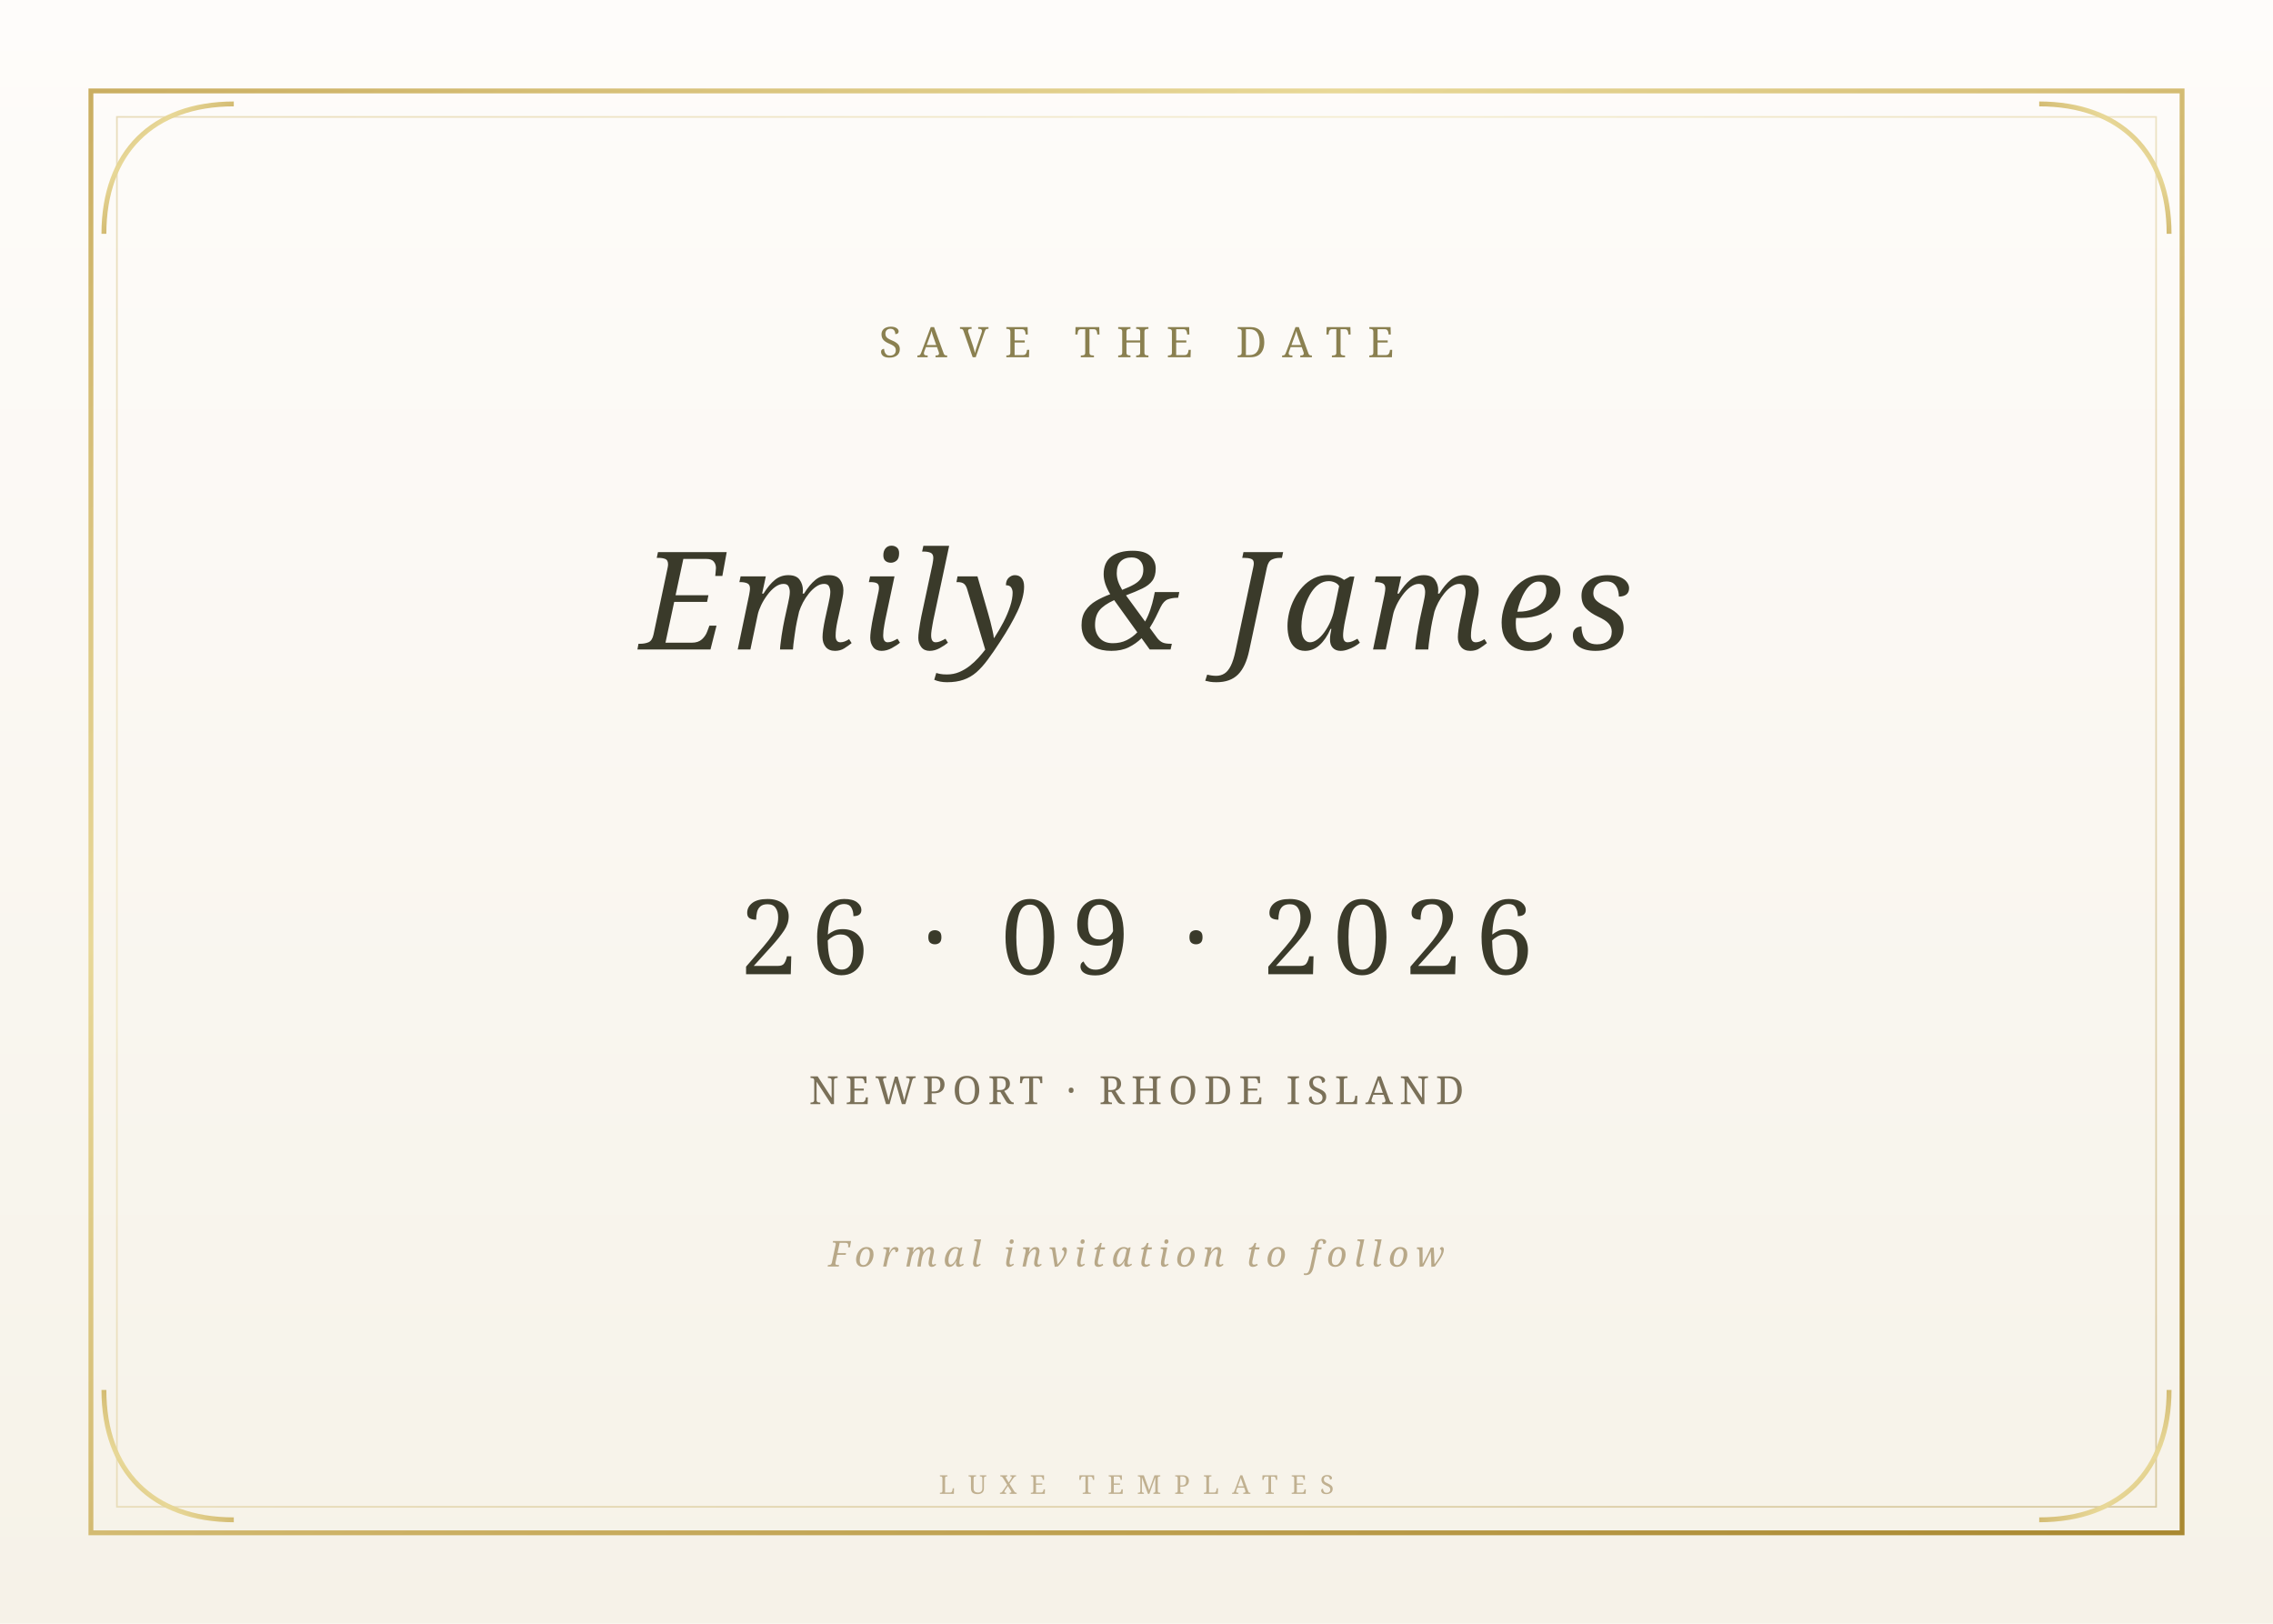
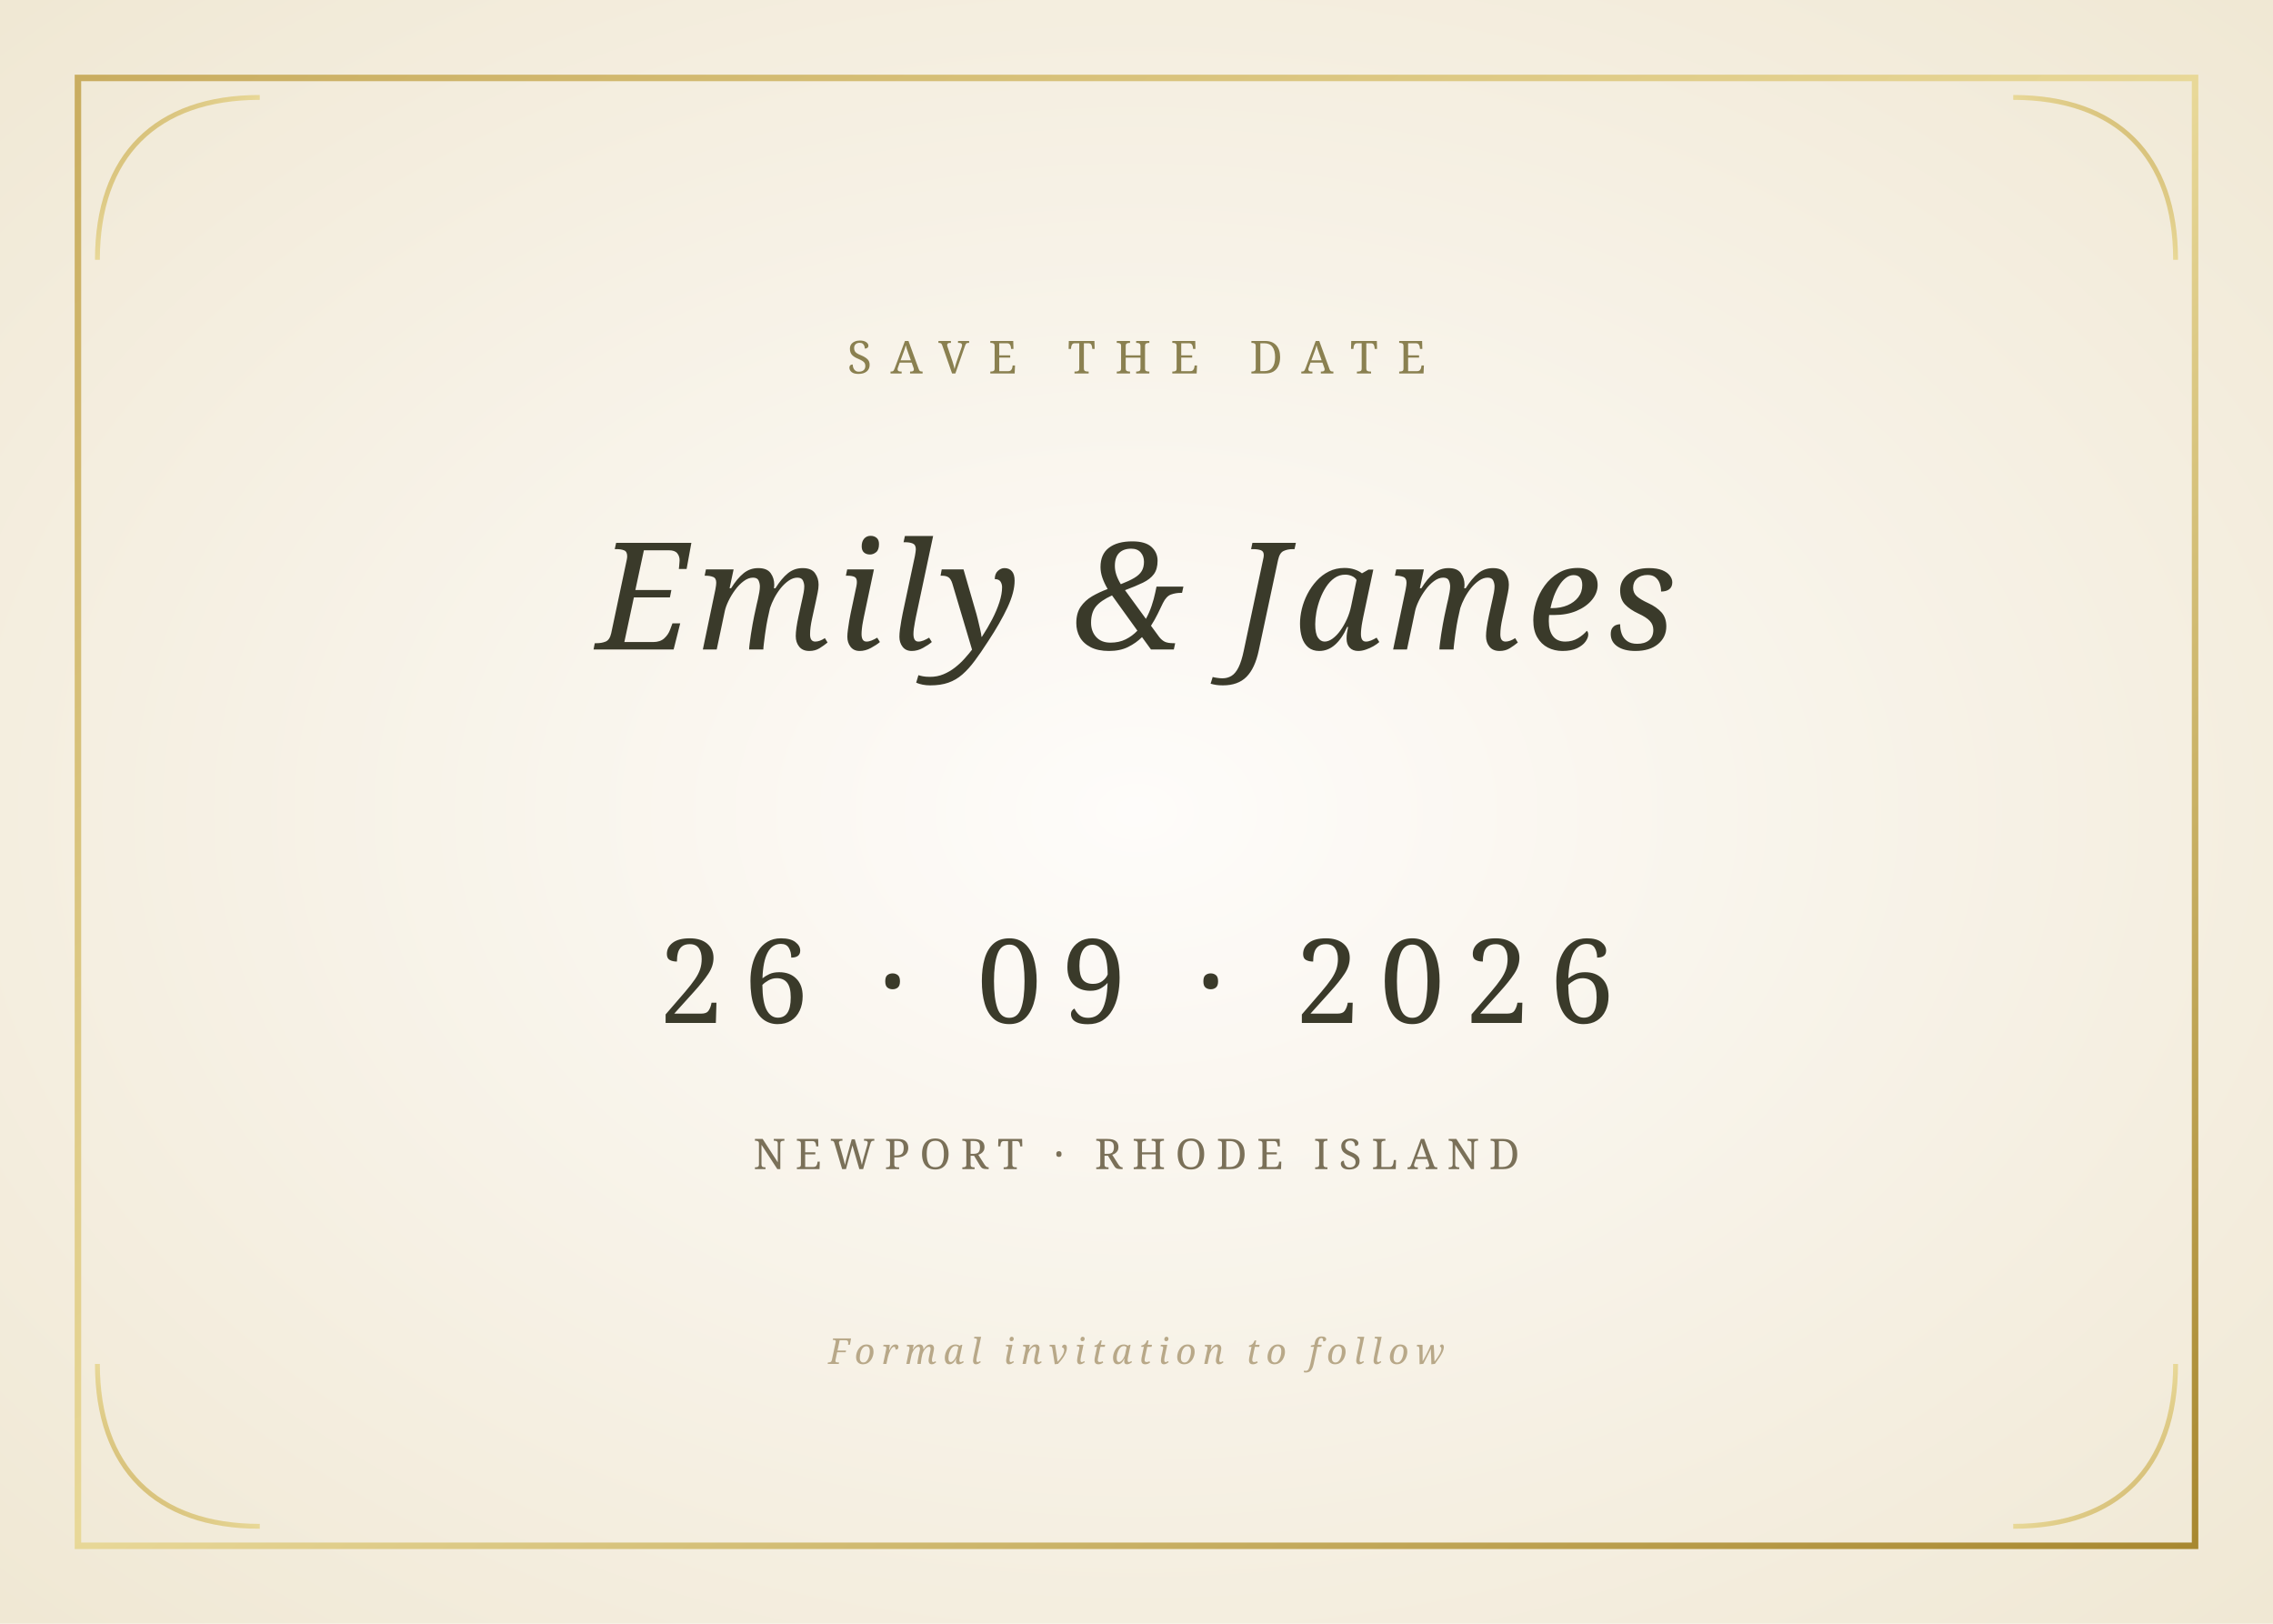
<svg xmlns="http://www.w3.org/2000/svg" viewBox="0 0 700 500">
  <defs>
    <linearGradient id="gold" x1="0%" y1="0%" x2="100%" y2="100%">
      <stop offset="0%" stop-color="#c9ad60" />
-       <stop offset="30%" stop-color="#e8d898" />
-       <stop offset="60%" stop-color="#c9ad60" />
+       <stop offset="50%" stop-color="#e8d898" />
      <stop offset="100%" stop-color="#a88830" />
    </linearGradient>
-     <linearGradient id="olive" x1="0%" y1="0%" x2="100%" y2="100%">
-       <stop offset="0%" stop-color="#7d8f50" />
-       <stop offset="100%" stop-color="#556a30" />
-     </linearGradient>
-     <linearGradient id="olive2" x1="0%" y1="0%" x2="100%" y2="100%">
-       <stop offset="0%" stop-color="#8f9f60" />
-       <stop offset="100%" stop-color="#667a40" />
-     </linearGradient>
-     <linearGradient id="bg" x1="0%" y1="0%" x2="0%" y2="100%">
+     <radialGradient id="vignette" cx="50%" cy="50%" r="70%">
      <stop offset="0%" stop-color="#fefcfa" />
-       <stop offset="100%" stop-color="#f6f2e8" />
-     </linearGradient>
+       <stop offset="100%" stop-color="#f0e8d4" />
+     </radialGradient>
  </defs>
-   <rect width="700" height="500" fill="url(#bg)" />
-   <rect x="28" y="28" width="644" height="444" fill="none" stroke="url(#gold)" stroke-width="1.5" />
-   <rect x="36" y="36" width="628" height="428" fill="none" stroke="url(#gold)" stroke-width="0.5" opacity="0.4" />
-   <g transform="translate(32,32)">
-     <path d="M0,40 C0,15 15,0 40,0" fill="none" stroke="url(#gold)" stroke-width="1.5" />
+   <rect width="700" height="500" fill="url(#vignette)" />
+   <rect x="24" y="24" width="652" height="452" fill="none" stroke="url(#gold)" stroke-width="2" />
+   <g transform="translate(30,30)">
+     <path d="M0,50 C0,18 18,0 50,0" fill="none" stroke="url(#gold)" stroke-width="1.5" />
  </g>
-   <g transform="translate(668,32) scale(-1,1)">
-     <path d="M0,40 C0,15 15,0 40,0" fill="none" stroke="url(#gold)" stroke-width="1.5" />
+   <g transform="translate(670,30) scale(-1,1)">
+     <path d="M0,50 C0,18 18,0 50,0" fill="none" stroke="url(#gold)" stroke-width="1.5" />
  </g>
-   <g transform="translate(32,468) scale(1,-1)">
-     <path d="M0,40 C0,15 15,0 40,0" fill="none" stroke="url(#gold)" stroke-width="1.5" />
+   <g transform="translate(30,470) scale(1,-1)">
+     <path d="M0,50 C0,18 18,0 50,0" fill="none" stroke="url(#gold)" stroke-width="1.5" />
  </g>
-   <g transform="translate(668,468) scale(-1,-1)">
-     <path d="M0,40 C0,15 15,0 40,0" fill="none" stroke="url(#gold)" stroke-width="1.5" />
+   <g transform="translate(670,470) scale(-1,-1)">
+     <path d="M0,50 C0,18 18,0 50,0" fill="none" stroke="url(#gold)" stroke-width="1.5" />
  </g>
-   <text x="350" y="110" text-anchor="middle" font-family="Georgia,serif" font-size="13" fill="#8a8050" letter-spacing="5">SAVE THE DATE</text>
-   <text x="350" y="200" text-anchor="middle" font-family="Georgia,serif" font-size="42" fill="#3a3a2a" letter-spacing="2" font-style="italic">Emily &amp; James</text>
-   <line x1="290" y1="220" x2="410" y2="220" stroke="url(#gold)" stroke-width="1" />
-   <text x="350" y="300" text-anchor="middle" font-family="Georgia,serif" font-size="32" fill="#3a3a2a" letter-spacing="4">26 · 09 · 2026</text>
-   <text x="350" y="340" text-anchor="middle" font-family="Georgia,serif" font-size="12" fill="#7a7058" letter-spacing="2">NEWPORT · RHODE ISLAND</text>
-   <text x="350" y="390" text-anchor="middle" font-family="Georgia,serif" font-size="11" fill="#b8a888" letter-spacing="2" font-style="italic">Formal invitation to follow</text>
-   <text x="350" y="460" text-anchor="middle" font-family="Georgia,serif" font-size="8" fill="#c0b090" letter-spacing="4">LUXE TEMPLATES</text>
+   <text x="350" y="115" text-anchor="middle" font-family="Georgia,serif" font-size="14" fill="#8a8050" letter-spacing="6">SAVE THE DATE</text>
+   <text x="350" y="200" text-anchor="middle" font-family="Georgia,serif" font-size="46" fill="#3a3a2a" letter-spacing="2" font-style="italic">Emily &amp; James</text>
+   <line x1="270" y1="225" x2="430" y2="225" stroke="url(#gold)" stroke-width="1.5" />
+   <text x="350" y="315" text-anchor="middle" font-family="Georgia,serif" font-size="36" fill="#3a3a2a" letter-spacing="6">26 · 09 · 2026</text>
+   <text x="350" y="360" text-anchor="middle" font-family="Georgia,serif" font-size="13" fill="#7a7058" letter-spacing="3">NEWPORT · RHODE ISLAND</text>
+   <text x="350" y="420" text-anchor="middle" font-family="Georgia,serif" font-size="11" fill="#b8a888" letter-spacing="2" font-style="italic">Formal invitation to follow</text>
</svg>
